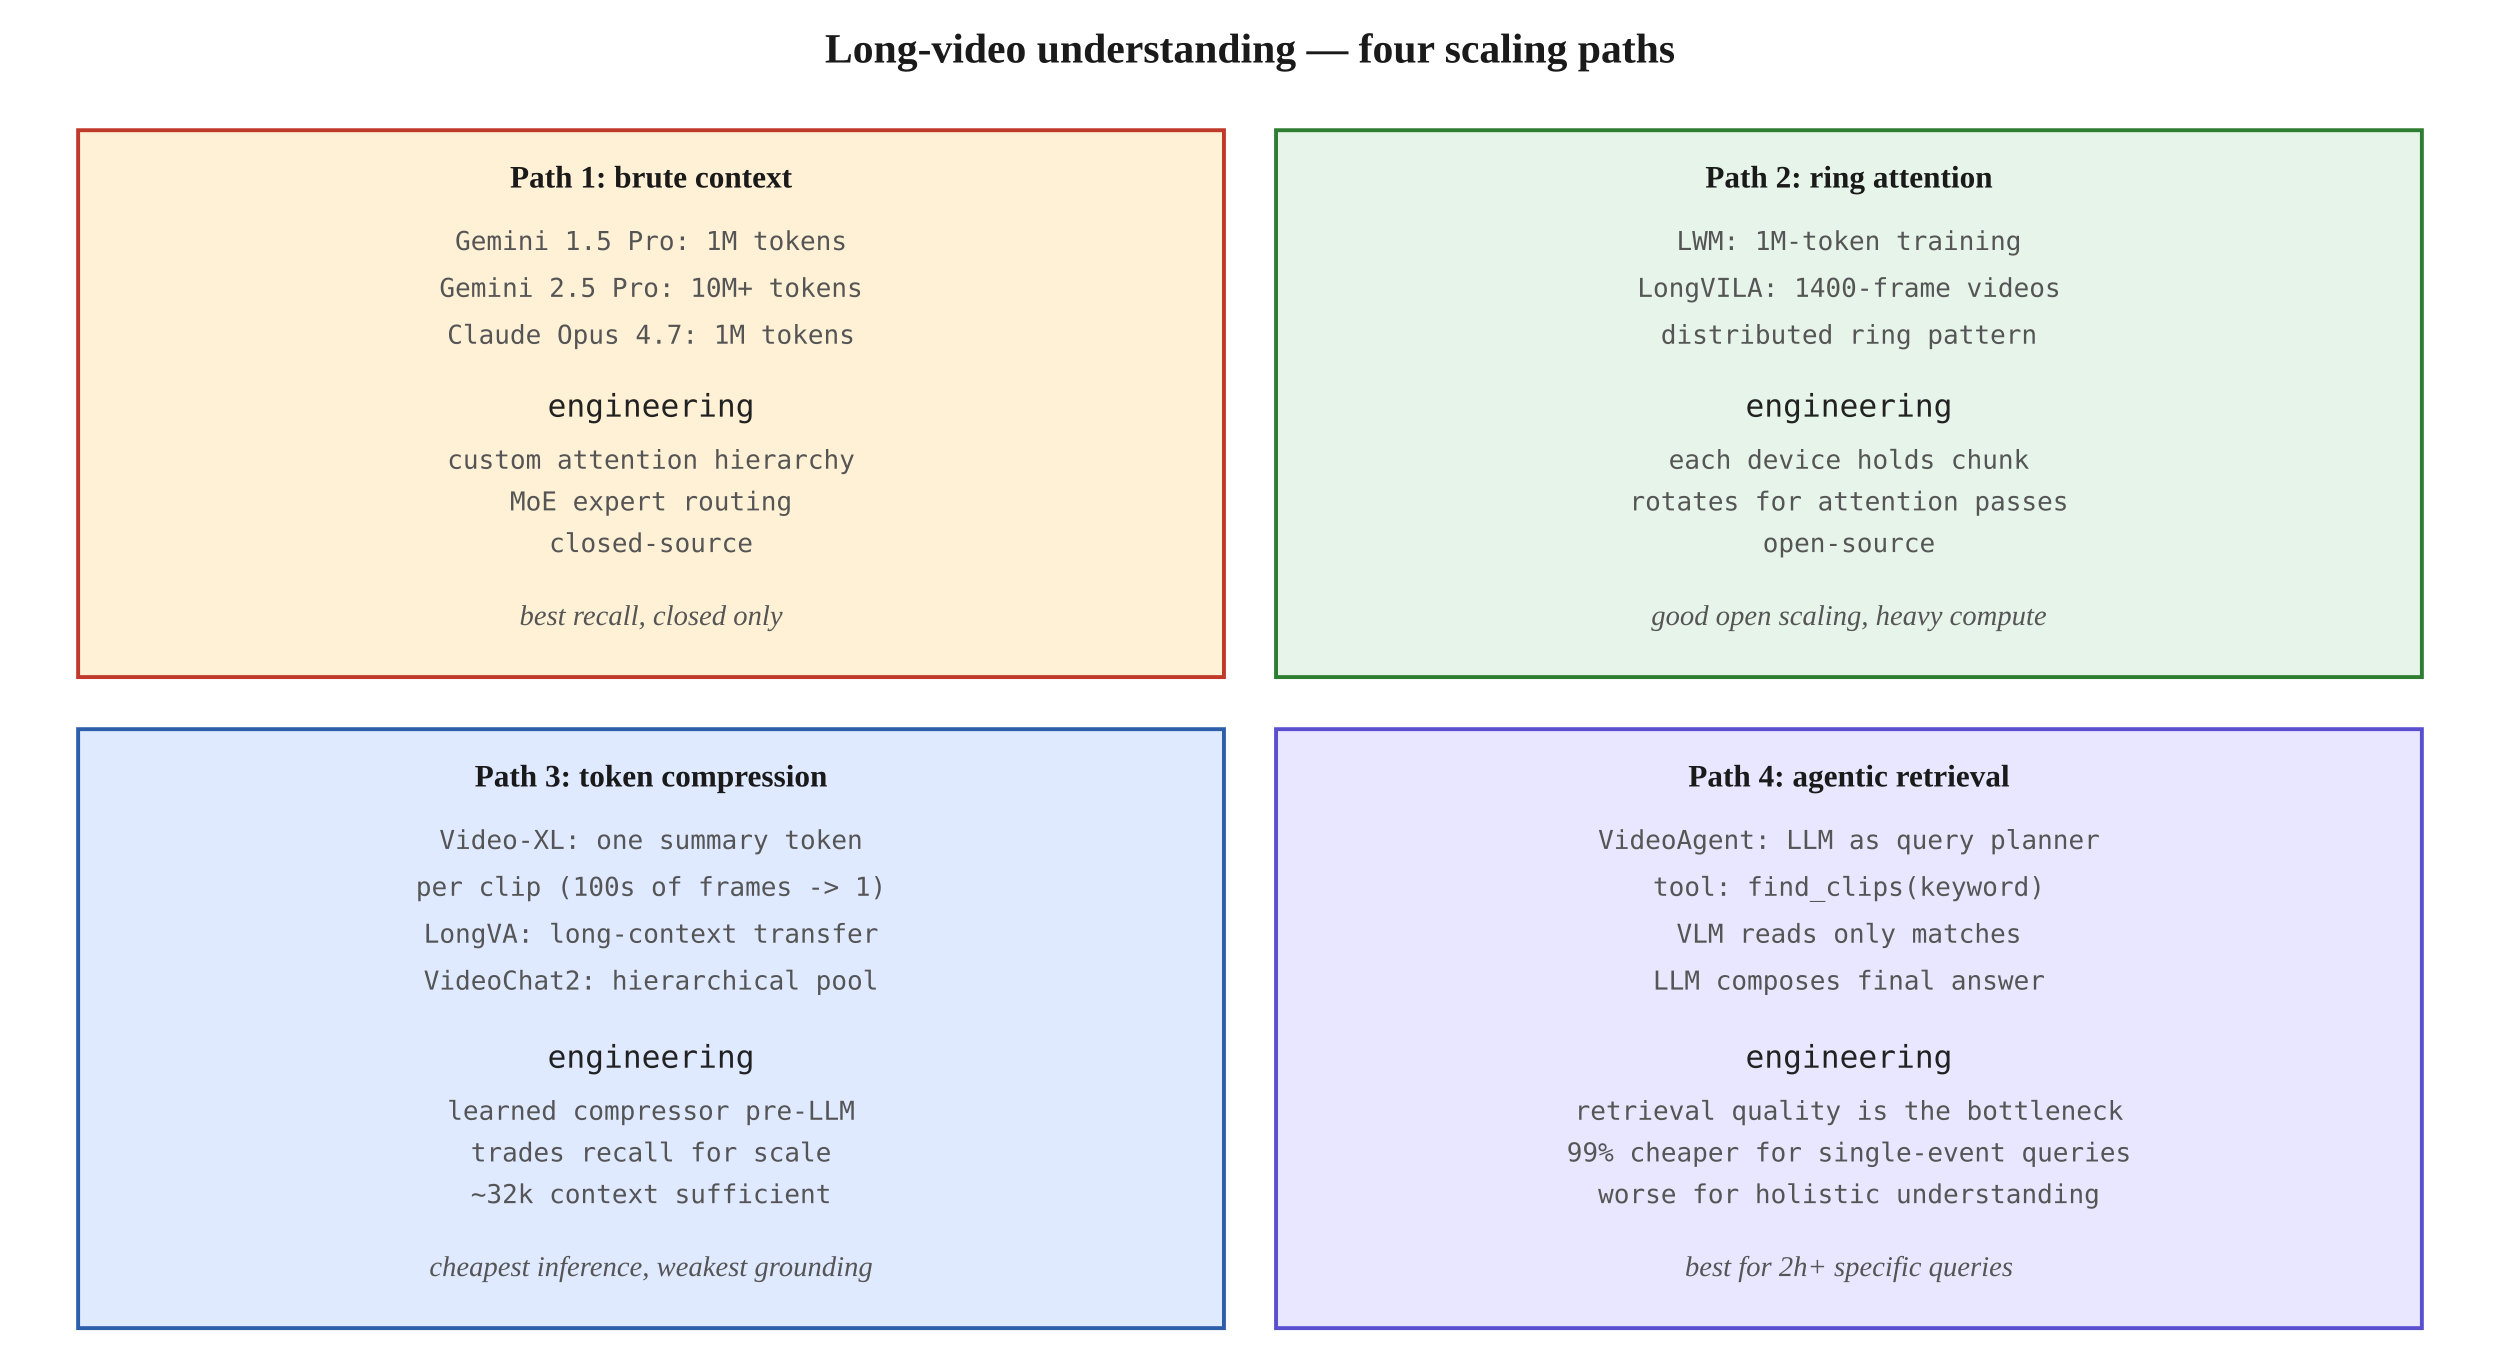
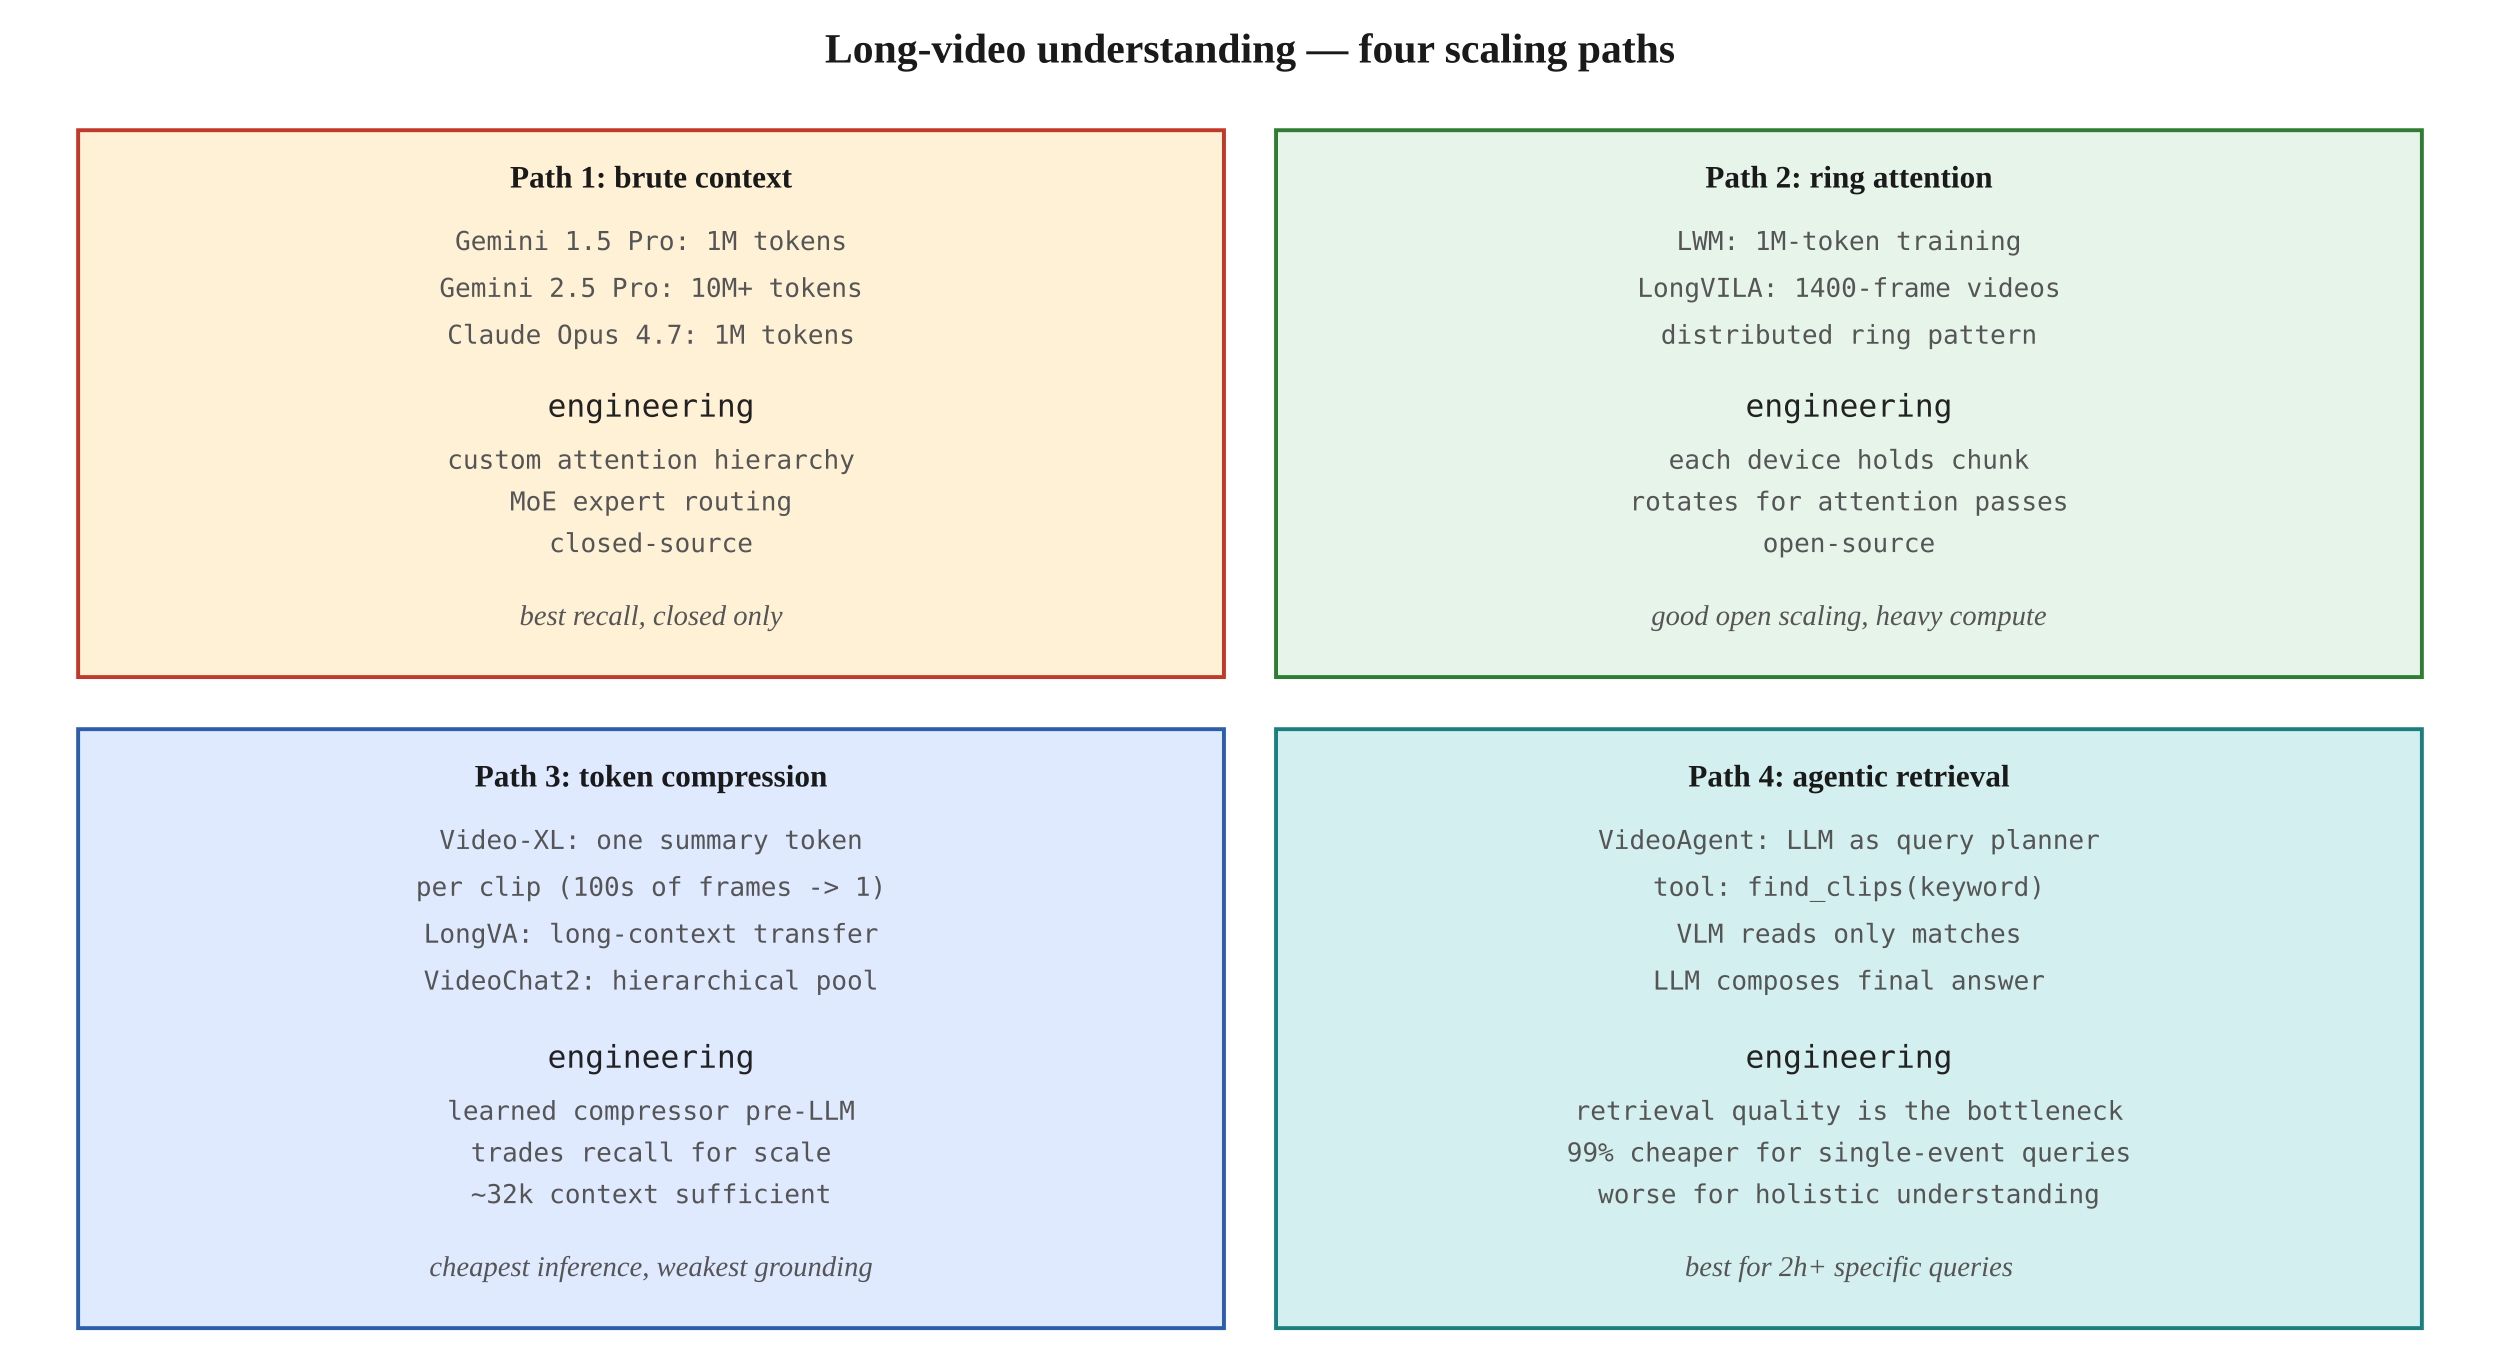
<svg xmlns="http://www.w3.org/2000/svg" viewBox="0 0 960 520" font-family="Georgia, 'Times New Roman', serif">
  <defs>
    <marker id="arrow" viewBox="0 0 10 10" refX="9" refY="5" markerWidth="6" markerHeight="6" orient="auto">
      <path d="M0,0 L10,5 L0,10 z" fill="#1a1a1a" />
    </marker>
    <style>
      .box { fill: #faf6ef; stroke: #1a1a1a; stroke-width: 1.5; }
      .hot { fill: #fff1d6; stroke: #c0392b; stroke-width: 1.5; }
      .cool { fill: #e6f4ea; stroke: #2e7d32; stroke-width: 1.5; }
      .cold { fill: #dfe9ff; stroke: #2c5ea9; stroke-width: 1.5; }
-       .reg { fill: #e9e6ff; stroke: #5a4fcf; stroke-width: 1.5; }
+       .reg { fill: #d4efef; stroke: #1C7F7F; stroke-width: 1.5; }
      .step { font-size: 12px; font-family: 'Menlo', monospace; fill: #222; }
      .small { font-size: 10px; font-family: 'Menlo', monospace; fill: #555; }
      .caption { font-size: 11px; fill: #555; font-style: italic; }
      .title { font-size: 16px; font-weight: 700; fill: #1a1a1a; }
      .head { font-size: 12px; font-weight: 700; fill: #1a1a1a; }
    </style>
  </defs>
  <text x="480" y="24" text-anchor="middle" class="title">Long-video understanding — four scaling paths</text>
  <rect x="30" y="50" width="440" height="210" class="hot" />
  <text x="250" y="72" text-anchor="middle" class="head">Path 1: brute context</text>
  <text x="250" y="96" text-anchor="middle" class="small">Gemini 1.5 Pro: 1M tokens</text>
  <text x="250" y="114" text-anchor="middle" class="small">Gemini 2.5 Pro: 10M+ tokens</text>
  <text x="250" y="132" text-anchor="middle" class="small">Claude Opus 4.7: 1M tokens</text>
  <text x="250" y="160" text-anchor="middle" class="step">engineering</text>
  <text x="250" y="180" text-anchor="middle" class="small">custom attention hierarchy</text>
  <text x="250" y="196" text-anchor="middle" class="small">MoE expert routing</text>
  <text x="250" y="212" text-anchor="middle" class="small">closed-source</text>
  <text x="250" y="240" text-anchor="middle" class="caption">best recall, closed only</text>
  <rect x="490" y="50" width="440" height="210" class="cool" />
  <text x="710" y="72" text-anchor="middle" class="head">Path 2: ring attention</text>
  <text x="710" y="96" text-anchor="middle" class="small">LWM: 1M-token training</text>
  <text x="710" y="114" text-anchor="middle" class="small">LongVILA: 1400-frame videos</text>
  <text x="710" y="132" text-anchor="middle" class="small">distributed ring pattern</text>
  <text x="710" y="160" text-anchor="middle" class="step">engineering</text>
  <text x="710" y="180" text-anchor="middle" class="small">each device holds chunk</text>
  <text x="710" y="196" text-anchor="middle" class="small">rotates for attention passes</text>
  <text x="710" y="212" text-anchor="middle" class="small">open-source</text>
  <text x="710" y="240" text-anchor="middle" class="caption">good open scaling, heavy compute</text>
  <rect x="30" y="280" width="440" height="230" class="cold" />
  <text x="250" y="302" text-anchor="middle" class="head">Path 3: token compression</text>
  <text x="250" y="326" text-anchor="middle" class="small">Video-XL: one summary token</text>
  <text x="250" y="344" text-anchor="middle" class="small">per clip (100s of frames -&gt; 1)</text>
  <text x="250" y="362" text-anchor="middle" class="small">LongVA: long-context transfer</text>
  <text x="250" y="380" text-anchor="middle" class="small">VideoChat2: hierarchical pool</text>
  <text x="250" y="410" text-anchor="middle" class="step">engineering</text>
  <text x="250" y="430" text-anchor="middle" class="small">learned compressor pre-LLM</text>
  <text x="250" y="446" text-anchor="middle" class="small">trades recall for scale</text>
  <text x="250" y="462" text-anchor="middle" class="small">~32k context sufficient</text>
  <text x="250" y="490" text-anchor="middle" class="caption">cheapest inference, weakest grounding</text>
  <rect x="490" y="280" width="440" height="230" class="reg" />
  <text x="710" y="302" text-anchor="middle" class="head">Path 4: agentic retrieval</text>
  <text x="710" y="326" text-anchor="middle" class="small">VideoAgent: LLM as query planner</text>
  <text x="710" y="344" text-anchor="middle" class="small">tool: find_clips(keyword)</text>
  <text x="710" y="362" text-anchor="middle" class="small">VLM reads only matches</text>
  <text x="710" y="380" text-anchor="middle" class="small">LLM composes final answer</text>
  <text x="710" y="410" text-anchor="middle" class="step">engineering</text>
  <text x="710" y="430" text-anchor="middle" class="small">retrieval quality is the bottleneck</text>
  <text x="710" y="446" text-anchor="middle" class="small">99% cheaper for single-event queries</text>
  <text x="710" y="462" text-anchor="middle" class="small">worse for holistic understanding</text>
  <text x="710" y="490" text-anchor="middle" class="caption">best for 2h+ specific queries</text>
</svg>
